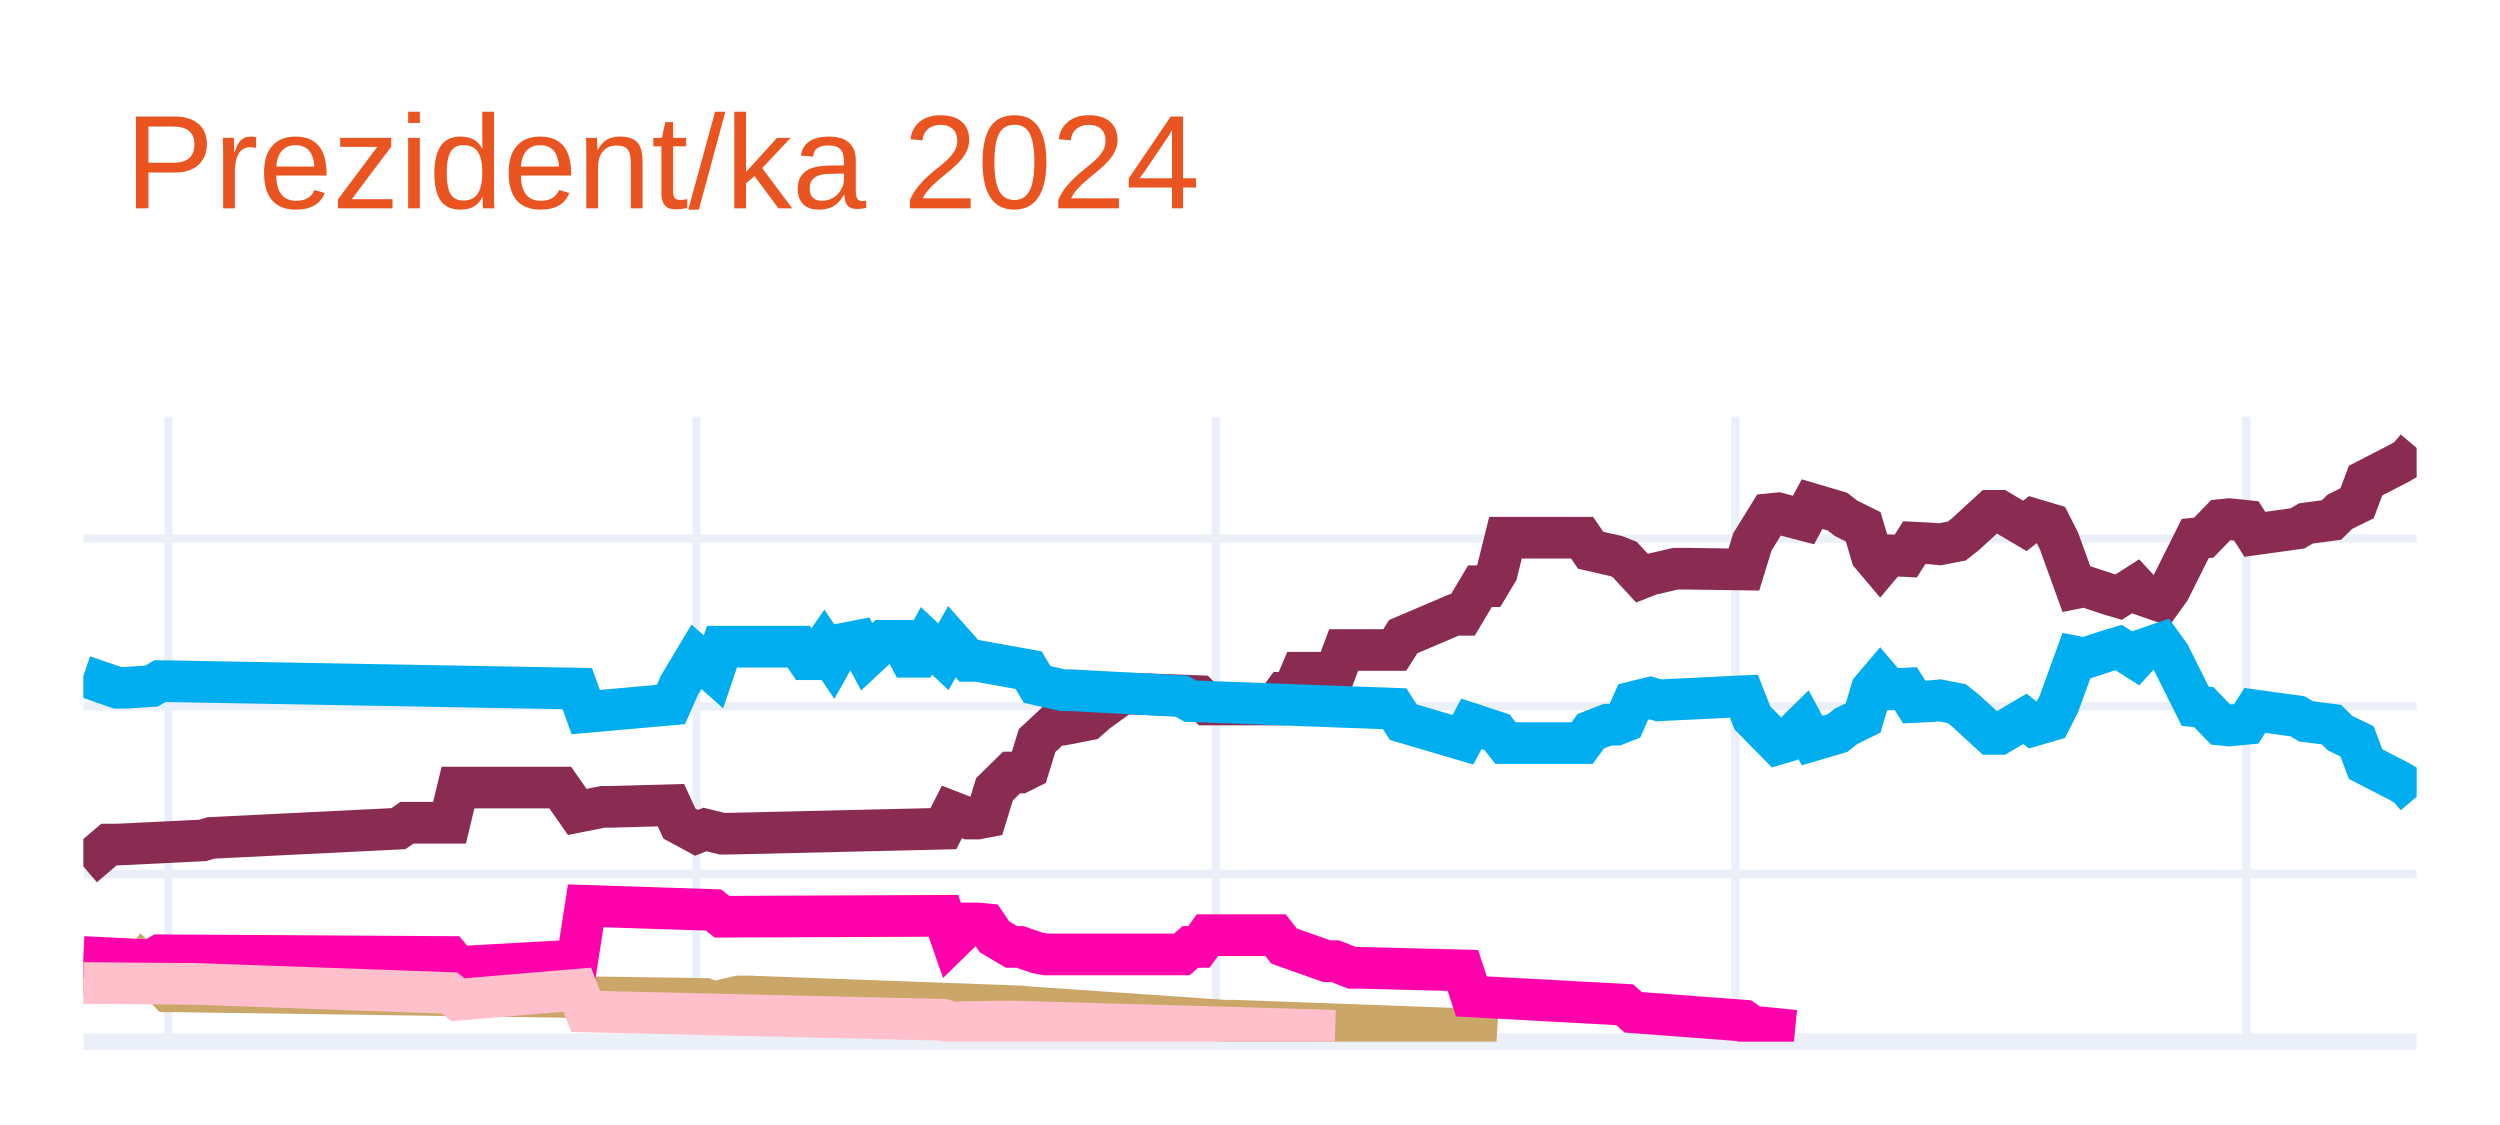
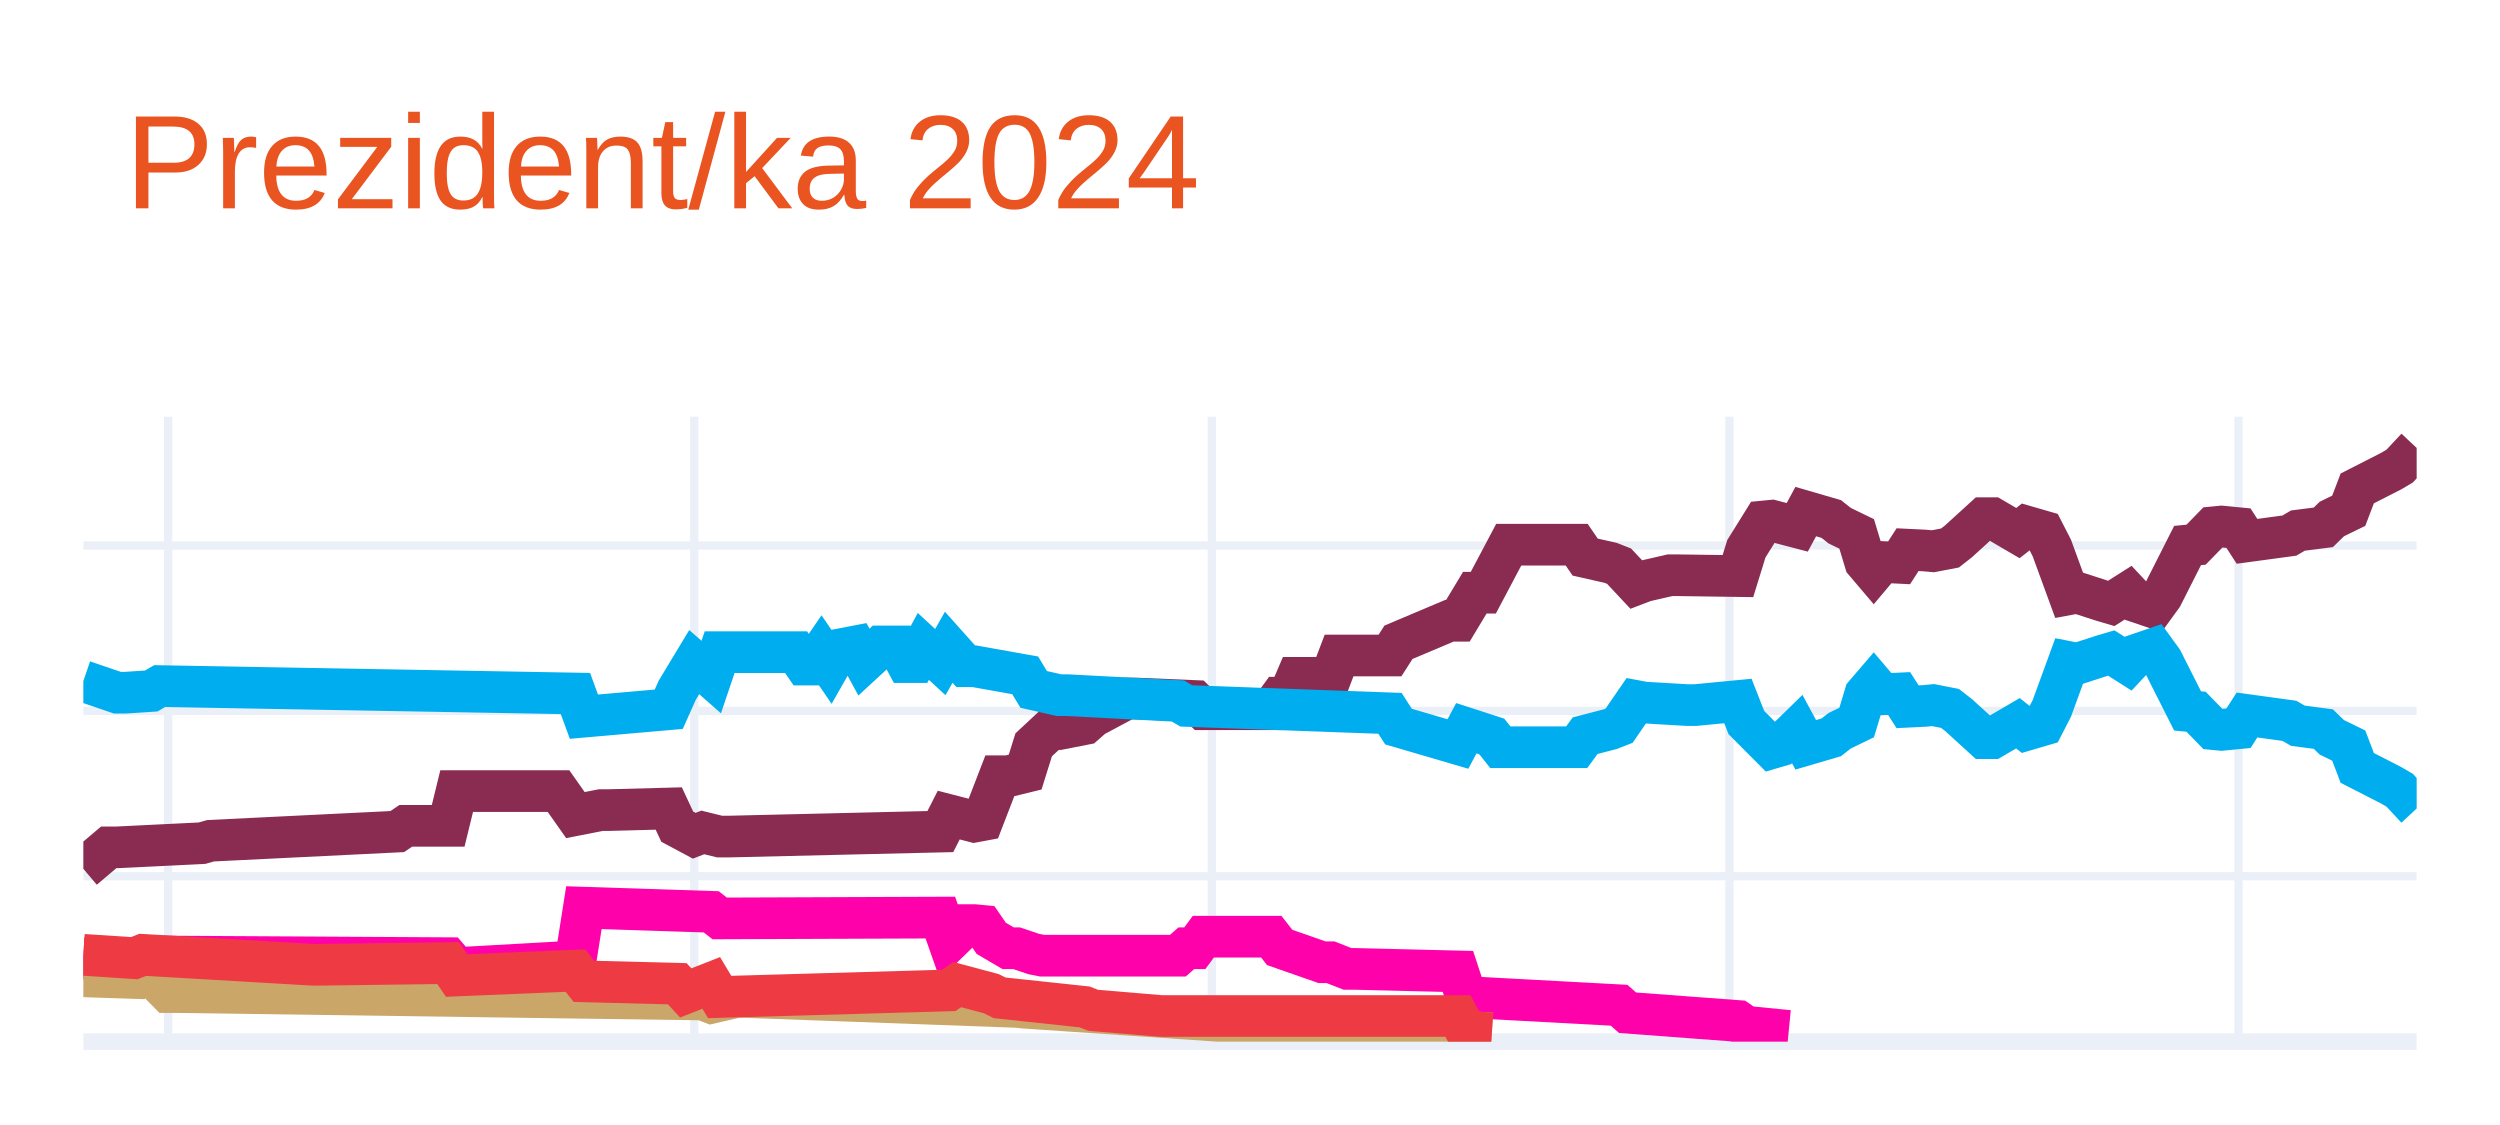
<svg xmlns="http://www.w3.org/2000/svg" class="main-svg" width="300" height="135" style="" viewBox="0 0 300 135">
  <rect x="0" y="0" width="300" height="135" style="fill: rgb(255, 255, 255); fill-opacity: 1;" />
-   <defs id="defs-f93395">
+   <defs id="defs-5a959c">
    <g class="clips">
-       <clipPath id="clipf93395xyplot" class="plotclip">
+       <clipPath id="clip5a959cxyplot" class="plotclip">
        <rect width="280" height="75" />
      </clipPath>
-       <clipPath class="axesclip" id="clipf93395x">
+       <clipPath class="axesclip" id="clip5a959cx">
        <rect x="10" y="0" width="280" height="135" />
      </clipPath>
-       <clipPath class="axesclip" id="clipf93395y">
+       <clipPath class="axesclip" id="clip5a959cy">
        <rect x="0" y="50" width="300" height="75" />
      </clipPath>
-       <clipPath class="axesclip" id="clipf93395xy">
+       <clipPath class="axesclip" id="clip5a959cxy">
        <rect x="10" y="50" width="280" height="75" />
      </clipPath>
    </g>
    <g class="gradients" />
    <g class="patterns" />
  </defs>
  <g class="bglayer" />
  <g class="layer-below">
    <g class="imagelayer" />
    <g class="shapelayer" />
  </g>
  <g class="cartesianlayer">
    <g class="subplot xy">
      <g class="layer-subplot">
        <g class="shapelayer" />
        <g class="imagelayer" />
      </g>
      <g class="minor-gridlayer">
        <g class="x" />
        <g class="y" />
      </g>
      <g class="gridlayer">
        <g class="x">
-           <path class="xgrid crisp" transform="translate(20.22,0)" d="M0,50v75" style="stroke: rgb(235, 240, 248); stroke-opacity: 1; stroke-width: 1px;" />
-           <path class="xgrid crisp" transform="translate(83.58,0)" d="M0,50v75" style="stroke: rgb(235, 240, 248); stroke-opacity: 1; stroke-width: 1px;" />
-           <path class="xgrid crisp" transform="translate(145.91,0)" d="M0,50v75" style="stroke: rgb(235, 240, 248); stroke-opacity: 1; stroke-width: 1px;" />
-           <path class="xgrid crisp" transform="translate(208.25,0)" d="M0,50v75" style="stroke: rgb(235, 240, 248); stroke-opacity: 1; stroke-width: 1px;" />
-           <path class="xgrid crisp" transform="translate(269.56,0)" d="M0,50v75" style="stroke: rgb(235, 240, 248); stroke-opacity: 1; stroke-width: 1px;" />
+           <path class="xgrid crisp" transform="translate(20.18,0)" d="M0,50v75" style="stroke: rgb(235, 240, 248); stroke-opacity: 1; stroke-width: 1px;" />
+           <path class="xgrid crisp" transform="translate(83.31,0)" d="M0,50v75" style="stroke: rgb(235, 240, 248); stroke-opacity: 1; stroke-width: 1px;" />
+           <path class="xgrid crisp" transform="translate(145.42,0)" d="M0,50v75" style="stroke: rgb(235, 240, 248); stroke-opacity: 1; stroke-width: 1px;" />
+           <path class="xgrid crisp" transform="translate(207.53,0)" d="M0,50v75" style="stroke: rgb(235, 240, 248); stroke-opacity: 1; stroke-width: 1px;" />
+           <path class="xgrid crisp" transform="translate(268.62,0)" d="M0,50v75" style="stroke: rgb(235, 240, 248); stroke-opacity: 1; stroke-width: 1px;" />
        </g>
        <g class="y">
-           <path class="ygrid crisp" transform="translate(0,104.87)" d="M10,0h280" style="stroke: rgb(235, 240, 248); stroke-opacity: 1; stroke-width: 1px;" />
-           <path class="ygrid crisp" transform="translate(0,84.75)" d="M10,0h280" style="stroke: rgb(235, 240, 248); stroke-opacity: 1; stroke-width: 1px;" />
-           <path class="ygrid crisp" transform="translate(0,64.62)" d="M10,0h280" style="stroke: rgb(235, 240, 248); stroke-opacity: 1; stroke-width: 1px;" />
+           <path class="ygrid crisp" transform="translate(0,105.15)" d="M10,0h280" style="stroke: rgb(235, 240, 248); stroke-opacity: 1; stroke-width: 1px;" />
+           <path class="ygrid crisp" transform="translate(0,85.31)" d="M10,0h280" style="stroke: rgb(235, 240, 248); stroke-opacity: 1; stroke-width: 1px;" />
+           <path class="ygrid crisp" transform="translate(0,65.46)" d="M10,0h280" style="stroke: rgb(235, 240, 248); stroke-opacity: 1; stroke-width: 1px;" />
        </g>
      </g>
      <g class="zerolinelayer">
        <path class="yzl zl crisp" transform="translate(0,125)" d="M10,0h280" style="stroke: rgb(235, 240, 248); stroke-opacity: 1; stroke-width: 2px;" />
      </g>
      <path class="xlines-below" />
      <path class="ylines-below" />
      <g class="overlines-below" />
      <g class="xaxislayer-below" />
      <g class="yaxislayer-below" />
      <g class="overaxes-below" />
-       <g class="plot" transform="translate(10,50)" clip-path="url(#clipf93395xyplot)">
+       <g class="plot" transform="translate(10,50)" clip-path="url(#clip5a959cxyplot)">
        <g class="scatterlayer mlayer">
-           <g class="trace scatter trace8e22a1" style="stroke-miterlimit: 2; opacity: 1;">
+           <g class="trace scatter trace9ee16e" style="stroke-miterlimit: 2; opacity: 1;">
            <g class="fills" />
            <g class="errorbars" />
            <g class="lines">
-               <path class="js-line" d="M0,53.97L3.07,51.35L4.09,51.35L14.31,50.85L15.33,50.55L37.81,49.44L38.83,48.73L43.94,48.73L44.96,44.51L57.23,44.51L59.27,47.43L62.34,46.82L63.36,46.82L70.51,46.62L71.53,48.83L73.58,49.94L74.6,49.54L76.64,50.04L77.66,50.04L103.21,49.44L104.23,47.43L106.28,48.23L107.3,48.23L108.32,48.03L109.34,44.71L111.39,42.7L112.41,42.7L113.43,42.19L114.45,38.87L116.5,36.96L117.52,36.96L120.58,36.36L121.61,35.45L124.67,33.24L125.69,33.24L133.87,33.54L134.89,34.54L143.07,34.54L144.09,33.14L145.11,33.14L146.13,30.72L150.22,30.72L151.24,28L157.37,28L158.39,26.39L164.53,23.78L165.55,23.78L167.59,20.35L168.61,20.35L169.64,18.64L170.66,14.52L179.85,14.52L180.88,16.03L183.94,16.73L184.96,17.13L187.01,19.35L188.03,18.95L191.09,18.24L192.12,18.24L199.27,18.34L200.29,15.02L202.34,11.7L203.36,11.6L206.42,12.4L207.45,10.49L210.51,11.4L211.53,12.2L213.58,13.21L214.6,16.63L215.62,17.84L216.64,16.63L218.69,16.73L219.71,15.12L221.75,15.22L222.77,15.32L224.82,14.92L225.84,14.12L228.91,11.3L229.93,11.3L232.99,13.11L234.01,12.3L236.06,12.91L237.08,14.92L239.12,20.56L240.15,20.35L243.21,21.36L244.23,21.66L246.28,20.35L247.3,21.46L249.34,22.17L250.36,20.76L253.43,14.62L254.45,14.52L256.5,12.4L257.52,12.3L259.56,12.51L260.58,14.12L265.69,13.41L266.72,12.81L269.78,12.4L270.8,11.4L272.85,10.39L273.87,7.67L277.96,5.56L278.98,4.96L280,3.75" style="vector-effect: none; fill: none; stroke: rgb(138, 44, 81); stroke-opacity: 1; stroke-width: 5px; opacity: 1;" />
+               <path class="js-line" d="M0,54.26L3.05,51.68L4.07,51.68L14.25,51.18L15.27,50.89L37.67,49.79L38.69,49.1L43.78,49.1L44.8,44.93L57.02,44.93L59.05,47.81L62.11,47.21L63.13,47.21L70.25,47.02L71.27,49.2L73.31,50.29L74.33,49.89L76.36,50.39L77.38,50.39L102.84,49.79L103.85,47.81L106.91,48.6L107.93,48.41L109.96,43.15L110.98,43.15L113.02,42.65L114.04,39.38L116.07,37.49L117.09,37.49L120.15,36.89L121.16,36L125.24,33.82L126.25,33.82L133.38,34.12L134.4,35.11L142.55,35.11L143.56,33.72L144.58,33.72L145.6,31.34L149.67,31.34L150.69,28.66L156.8,28.66L157.82,27.07L163.93,24.49L164.95,24.49L166.98,21.12L168,21.12L171.05,15.36L172.07,15.36L179.2,15.36L180.22,16.85L183.27,17.54L184.29,17.94L186.33,20.12L187.35,19.73L190.4,19.03L191.42,19.03L198.55,19.13L199.56,15.86L201.6,12.58L202.62,12.48L205.67,13.28L206.69,11.39L209.75,12.28L210.76,13.08L212.8,14.07L213.82,17.44L214.84,18.64L215.85,17.44L217.89,17.54L218.91,15.96L220.95,16.06L221.96,16.15L224,15.76L225.02,14.96L228.07,12.18L229.09,12.18L232.15,13.97L233.16,13.18L235.2,13.77L236.22,15.76L238.25,21.31L239.27,21.12L242.33,22.11L243.35,22.41L245.38,21.12L246.4,22.21L248.44,22.9L249.45,21.51L252.51,15.46L253.53,15.36L255.56,13.28L256.58,13.18L258.62,13.38L259.64,14.96L264.73,14.27L265.75,13.67L268.8,13.28L269.82,12.28L271.85,11.29L272.87,8.61L276.95,6.53L277.96,5.93L280,3.75" style="vector-effect: none; fill: none; stroke: rgb(138, 44, 81); stroke-opacity: 1; stroke-width: 5px; opacity: 1;" />
            </g>
            <g class="points" />
            <g class="text" />
          </g>
-           <g class="trace scatter tracec4b998" style="stroke-miterlimit: 2; opacity: 1;">
+           <g class="trace scatter trace192888" style="stroke-miterlimit: 2; opacity: 1;">
            <g class="fills" />
            <g class="errorbars" />
            <g class="lines">
-               <path class="js-line" d="M0,31.12L4.09,32.53L5.11,32.53L8.18,32.33L9.2,31.73L59.27,32.63L60.29,35.45L70.51,34.54L71.53,32.23L73.58,28.81L74.6,29.71L75.62,30.62L76.64,27.6L85.84,27.6L86.86,29.11L87.88,29.11L88.91,27.6L89.93,29.11L90.95,27.3L92.99,26.9L94.01,28.81L96.06,26.9L97.08,26.9L98.1,26.9L99.12,28.81L100.15,28.81L101.17,26.9L103.21,28.81L104.23,27L106.28,29.31L107.3,29.31L113.43,30.42L114.45,32.13L117.52,32.83L118.54,32.83L131.82,33.54L132.85,34.14L157.37,35.05L158.39,36.66L165.55,38.77L166.57,36.86L169.64,37.87L170.66,39.17L179.85,39.17L180.88,37.76L182.92,36.96L183.94,36.96L184.96,36.56L185.99,34.24L188.03,33.74L189.05,34.04L199.27,33.54L200.29,36.15L203.36,39.27L204.38,38.97L206.42,36.96L207.45,38.87L210.51,37.97L211.53,37.16L213.58,36.15L214.6,32.73L215.62,31.53L216.64,32.73L218.69,32.63L219.71,34.24L221.75,34.14L222.77,34.04L224.82,34.44L225.84,35.25L228.91,38.07L229.93,38.07L232.99,36.26L234.01,37.06L236.06,36.46L237.08,34.44L239.12,28.81L240.15,29.01L243.21,28L244.23,27.7L246.28,29.01L247.3,27.9L249.34,27.2L250.36,28.61L253.43,34.75L254.45,34.85L256.5,36.96L257.52,37.06L259.56,36.86L260.58,35.25L265.69,35.95L266.72,36.56L269.78,36.96L270.8,37.97L272.85,38.97L273.87,41.69L277.96,43.8L278.98,44.41L280,45.61" style="vector-effect: none; fill: none; stroke: rgb(0, 174, 239); stroke-opacity: 1; stroke-width: 5px; opacity: 1;" />
+               <path class="js-line" d="M0,31.73L4.07,33.12L5.09,33.12L8.15,32.92L9.16,32.33L59.05,33.22L60.07,36L70.25,35.11L71.27,32.83L73.31,29.45L74.33,30.34L75.35,31.24L76.36,28.26L85.53,28.26L86.55,29.75L87.56,29.75L88.58,28.26L89.6,29.75L90.62,27.96L92.65,27.57L93.67,29.45L95.71,27.57L96.73,27.57L97.75,27.57L98.76,29.45L99.78,29.45L100.8,27.57L102.84,29.45L103.85,27.67L105.89,29.95L106.91,29.95L113.02,31.04L114.04,32.73L117.09,33.42L118.11,33.42L131.35,34.12L132.36,34.71L156.8,35.6L157.82,37.19L164.95,39.28L165.96,37.39L169.02,38.38L170.04,39.67L179.2,39.67L180.22,38.28L183.27,37.49L184.29,37.09L186.33,34.12L187.35,34.31L192.44,34.61L193.45,34.61L198.55,34.12L199.56,36.7L202.62,39.77L203.64,39.47L205.67,37.49L206.69,39.38L209.75,38.48L210.76,37.69L212.8,36.7L213.82,33.32L214.84,32.13L215.85,33.32L217.89,33.22L218.91,34.81L220.95,34.71L221.96,34.61L224,35.01L225.02,35.8L228.07,38.58L229.09,38.58L232.15,36.79L233.16,37.59L235.2,36.99L236.22,35.01L238.25,29.45L239.27,29.65L242.33,28.66L243.35,28.36L245.38,29.65L246.4,28.56L248.44,27.86L249.45,29.25L252.51,35.31L253.53,35.41L255.56,37.49L256.58,37.59L258.62,37.39L259.64,35.8L264.73,36.5L265.75,37.09L268.8,37.49L269.82,38.48L271.85,39.47L272.87,42.15L276.95,44.24L277.96,44.83L280,47.02" style="vector-effect: none; fill: none; stroke: rgb(0, 174, 239); stroke-opacity: 1; stroke-width: 5px; opacity: 1;" />
            </g>
            <g class="points" />
            <g class="text" />
          </g>
-           <g class="trace scatter trace09c008" style="stroke-miterlimit: 2; opacity: 1;">
+           <g class="trace scatter tracedfb773" style="stroke-miterlimit: 2; opacity: 1;">
            <g class="fills" />
            <g class="errorbars" />
            <g class="lines">
-               <path class="js-line" d="M0,67.05L6.13,67.25L7.15,65.84L10.22,68.96L11.24,68.96L74.6,69.87L75.62,70.27L78.69,69.57L79.71,69.57L112.41,70.77L113.43,70.87L136.93,72.48L137.96,72.48L165.55,73.49L166.57,73.79L169.64,73.99" style="vector-effect: none; fill: none; stroke: rgb(202, 166, 105); stroke-opacity: 1; stroke-width: 5px; opacity: 1;" />
+               <path class="js-line" d="M0,64.98L8.15,65.37L9.16,64.78L43.78,64.98L44.8,66.17L59.05,65.37L60.07,58.92L75.35,59.42L76.36,60.21L102.84,60.11L103.85,62.99L105.89,61.01L106.91,61.01L107.93,61.11L108.95,62.6L110.98,63.79L112,63.79L114.04,64.48L115.05,64.68L131.35,64.68L132.36,63.79L133.38,63.79L134.4,62.4L142.55,62.4L143.56,63.69L148.65,65.47L149.67,65.47L151.71,66.27L152.73,66.27L164.95,66.57L165.96,69.64L184.29,70.63L185.31,71.53L198.55,72.52L199.56,73.21L204.65,73.71" style="vector-effect: none; fill: none; stroke: rgb(255, 1, 170); stroke-opacity: 1; stroke-width: 5px; opacity: 1;" />
            </g>
            <g class="points" />
            <g class="text" />
          </g>
-           <g class="trace scatter tracee00d2c" style="stroke-miterlimit: 2; opacity: 1;">
+           <g class="trace scatter traced7f2a9" style="stroke-miterlimit: 2; opacity: 1;">
            <g class="fills" />
            <g class="errorbars" />
            <g class="lines">
-               <path class="js-line" d="M0,64.84L8.18,65.24L9.2,64.63L43.94,64.84L44.96,66.04L59.27,65.24L60.29,58.7L75.62,59.2L76.64,60.01L103.21,59.9L104.23,62.82L106.28,60.81L107.3,60.81L108.32,60.91L109.34,62.42L111.39,63.63L112.41,63.63L114.45,64.33L115.47,64.53L131.82,64.53L132.85,63.63L133.87,63.63L134.89,62.22L143.07,62.22L144.09,63.53L149.2,65.34L150.22,65.34L152.26,66.14L153.28,66.14L165.55,66.45L166.57,69.57L184.96,70.57L185.99,71.48L199.27,72.48L200.29,73.19L205.4,73.69" style="vector-effect: none; fill: none; stroke: rgb(255, 1, 170); stroke-opacity: 1; stroke-width: 5px; opacity: 1;" />
+               <path class="js-line" d="M0,67.16L6.11,67.36L7.13,65.97L10.18,69.05L11.2,69.05L74.33,69.94L75.35,70.34L78.4,69.64L79.42,69.64L112,70.83L113.02,70.93L136.44,72.52L137.45,72.52L164.95,73.51L165.96,73.81L169.02,74.01" style="vector-effect: none; fill: none; stroke: rgb(202, 166, 105); stroke-opacity: 1; stroke-width: 5px; opacity: 1;" />
            </g>
            <g class="points" />
            <g class="text" />
          </g>
-           <g class="trace scatter trace911c8d" style="stroke-miterlimit: 2; opacity: 1;">
+           <g class="trace scatter traceefd349" style="stroke-miterlimit: 2; opacity: 1;">
            <g class="fills" />
            <g class="errorbars" />
            <g class="lines">
-               <path class="js-line" d="M0,67.96L12.26,68.06L13.28,68.06L43.94,69.16L44.96,69.97L59.27,68.76L60.29,71.38L103.21,72.38L104.23,72.69L110.36,72.58L111.39,72.58L150.22,73.69" style="vector-effect: none; fill: none; stroke: rgb(255, 192, 203); stroke-opacity: 1; stroke-width: 5px; opacity: 1;" />
+               <path class="js-line" d="M0,64.58L6.11,64.98L7.13,64.58L27.49,65.77L28.51,65.77L43.78,65.57L44.8,67.06L59.05,66.47L60.07,67.76L71.27,68.05L72.29,69.15L75.35,67.95L76.36,69.64L103.85,68.85L104.87,68.15L108.95,69.24L109.96,69.74L120.15,70.83L121.16,71.23L129.31,71.92L130.33,71.92L164.95,71.92L165.96,73.81L169.02,74.01" style="vector-effect: none; fill: none; stroke: rgb(238, 58, 67); stroke-opacity: 1; stroke-width: 5px; opacity: 1;" />
            </g>
            <g class="points" />
            <g class="text" />
          </g>
        </g>
      </g>
      <g class="overplot" />
      <path class="xlines-above crisp" d="M0,0" style="fill: none;" />
      <path class="ylines-above crisp" d="M0,0" style="fill: none;" />
      <g class="overlines-above" />
      <g class="xaxislayer-above" />
      <g class="yaxislayer-above" />
      <g class="overaxes-above" />
    </g>
  </g>
  <g class="polarlayer" />
  <g class="smithlayer" />
  <g class="ternarylayer" />
  <g class="geolayer" />
  <g class="funnelarealayer" />
  <g class="pielayer" />
  <g class="iciclelayer" />
  <g class="treemaplayer" />
  <g class="sunburstlayer" />
  <g class="glimages" />
-   <defs id="topdefs-f93395">
+   <defs id="topdefs-5a959c">
    <g class="clips" />
  </defs>
  <g class="layer-above">
    <g class="imagelayer" />
    <g class="shapelayer" />
  </g>
  <g class="infolayer">
    <g class="g-gtitle">
      <text class="gtitle" x="15" y="25" text-anchor="start" dy="0em" style="font-family: Ubuntu, verdana, arial, sans-serif; font-size: 16px; fill: rgb(233, 84, 32); opacity: 1; font-weight: normal; white-space: pre;">Prezident/ka 2024</text>
    </g>
    <g class="g-xtitle" />
    <g class="g-ytitle" />
  </g>
</svg>
